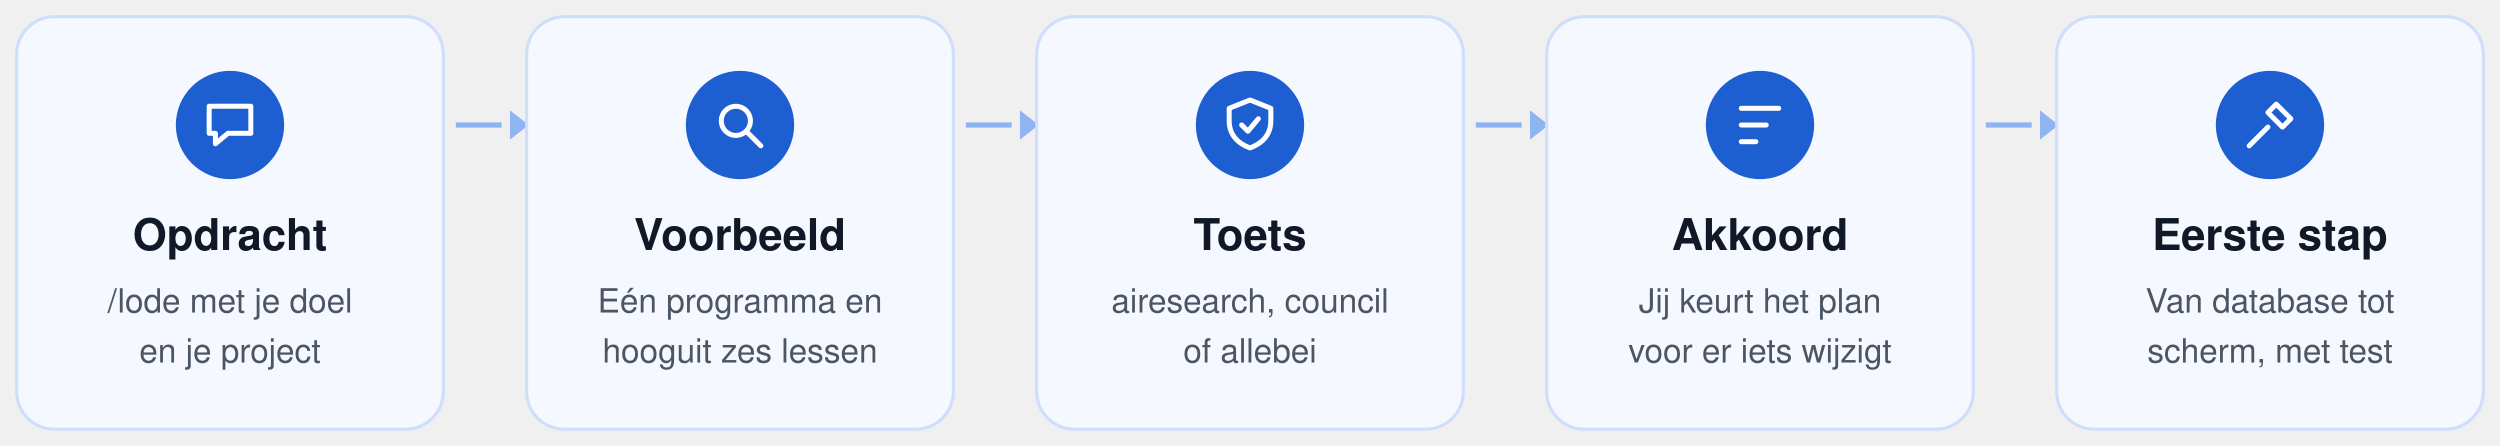
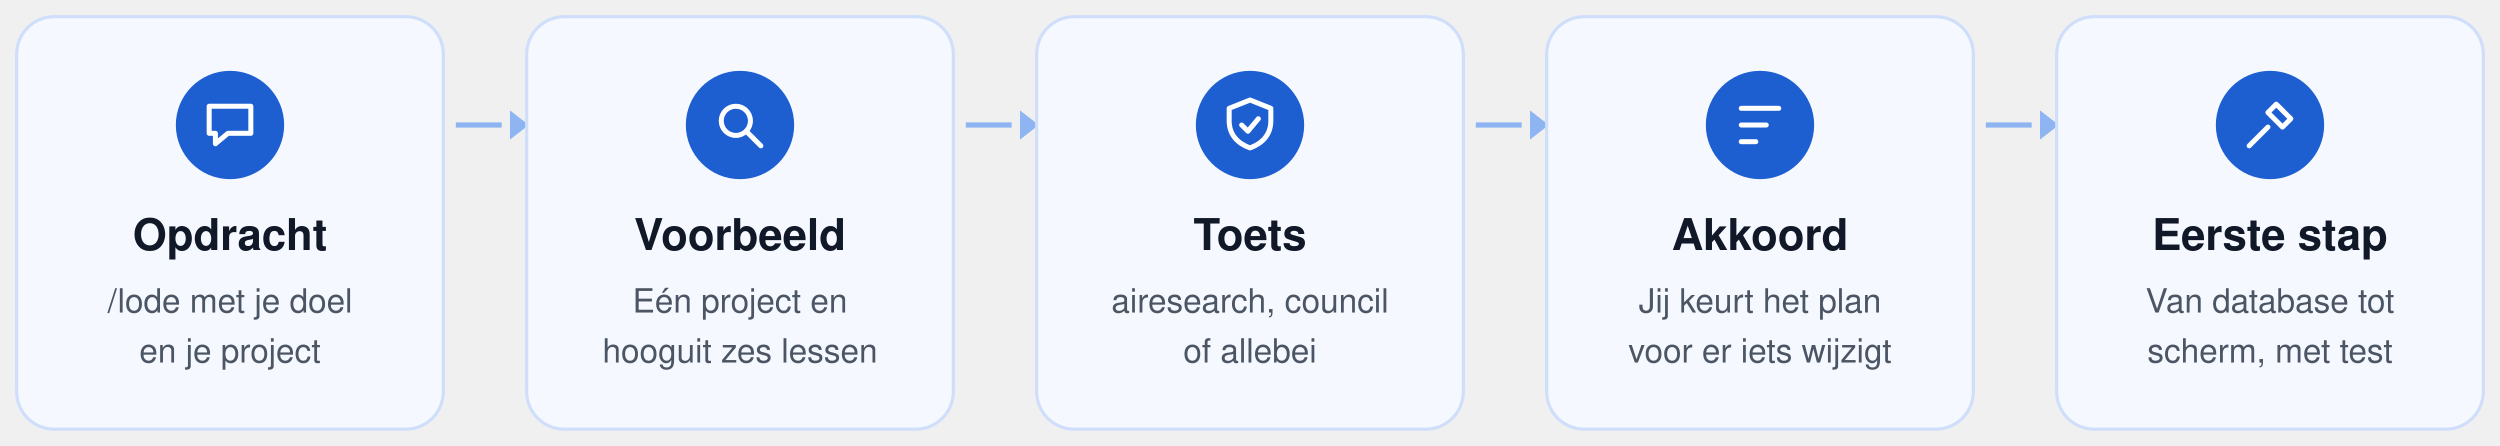
<svg xmlns="http://www.w3.org/2000/svg" viewBox="0 0 1200 214" width="1200" height="214" role="img" aria-label="Van opdracht naar voorbeeld, toets, akkoord en eerste werkende stap">
  <style>
text{font-family:-apple-system, BlinkMacSystemFont, 'Segoe UI', Helvetica, Arial, sans-serif}
.card{fill:#F5F8FF;stroke:#CFDEFA;stroke-width:1.5}
.hero{fill:url(#g)}
.t{fill:#111827}.m{fill:#4B5563}.w{fill:#FFFFFF}.wm{fill:#E4E1FF}
.acc{fill:#1D5FD1}
.line{stroke:#8FB4F2;stroke-width:2.5;fill:none}.arrow{fill:#8FB4F2}
.ico{stroke:#FFFFFF;stroke-width:2.4;fill:none;stroke-linecap:round;stroke-linejoin:round}
@media (prefers-color-scheme: dark){
.card{fill:#161B22;stroke:#30363D}
.t{fill:#F0F6FC}.m{fill:#9DA7B3}
.acc{fill:#4C8DFF}
.line{stroke:#2F5AA8}.arrow{fill:#2F5AA8}
}
</style>
  <defs>
    <linearGradient id="g" x1="0" y1="0" x2="1" y2="1">
      <stop offset="0" stop-color="#1D5FD1" />
      <stop offset="1" stop-color="#0B1F4B" />
    </linearGradient>
  </defs>
  <rect x="8.0" y="8" width="204.8" height="198" rx="18" class="card" />
  <circle cx="110.4" cy="60" r="26" class="acc" />
  <g transform="translate(110.4 60)">
    <path class="ico" d="M-10 -9h20v13h-11l-6 5v-5h-3z" />
  </g>
  <text x="110.4" y="120" class="t" font-size="21" font-weight="700" text-anchor="middle">Opdracht</text>
  <text x="110.4" y="150" class="m" font-size="16" font-weight="400" text-anchor="middle">/lode met je doel</text>
  <text x="110.4" y="174" class="m" font-size="16" font-weight="400" text-anchor="middle">en je project</text>
  <path class="line" d="M218.8 60h22" />
  <path class="arrow" d="M244.8 53l9 7l-9 7z" />
  <rect x="252.8" y="8" width="204.8" height="198" rx="18" class="card" />
  <circle cx="355.2" cy="60" r="26" class="acc" />
  <g transform="translate(355.2 60)">
    <circle class="ico" cx="-2" cy="-2" r="7" />
    <path class="ico" d="M3 3l7 7" />
  </g>
  <text x="355.2" y="120" class="t" font-size="21" font-weight="700" text-anchor="middle">Voorbeeld</text>
-   <text x="355.2" y="150" class="m" font-size="16" font-weight="400" text-anchor="middle">Eén programma en</text>
+   <text x="355.2" y="150" class="m" font-size="16" font-weight="400" text-anchor="middle">Eén project en</text>
  <text x="355.2" y="174" class="m" font-size="16" font-weight="400" text-anchor="middle">hooguit zes lessen</text>
  <path class="line" d="M463.6 60h22" />
  <path class="arrow" d="M489.6 53l9 7l-9 7z" />
  <rect x="497.6" y="8" width="204.8" height="198" rx="18" class="card" />
  <circle cx="600.0" cy="60" r="26" class="acc" />
  <g transform="translate(600.0 60)">
    <path class="ico" d="M0 -12l10 4v6c0 7-4.5 11-10 13c-5.5-2-10-6-10-13v-6z" />
    <path class="ico" d="M-4 0l3 3l5-6" />
  </g>
  <text x="600.0" y="120" class="t" font-size="21" font-weight="700" text-anchor="middle">Toets</text>
  <text x="600.0" y="150" class="m" font-size="16" font-weight="400" text-anchor="middle">airesearch, council</text>
  <text x="600.0" y="174" class="m" font-size="16" font-weight="400" text-anchor="middle">of allebei</text>
  <path class="line" d="M708.4 60h22" />
  <path class="arrow" d="M734.4 53l9 7l-9 7z" />
  <rect x="742.4" y="8" width="204.8" height="198" rx="18" class="card" />
  <circle cx="844.8" cy="60" r="26" class="acc" />
  <g transform="translate(844.8 60)">
    <path class="ico" d="M-9 -8h18M-9 0h12M-9 8h7" />
  </g>
  <text x="844.8" y="120" class="t" font-size="21" font-weight="700" text-anchor="middle">Akkoord</text>
  <text x="844.8" y="150" class="m" font-size="16" font-weight="400" text-anchor="middle">Jij keurt het plan</text>
  <text x="844.8" y="174" class="m" font-size="16" font-weight="400" text-anchor="middle">voor er iets wijzigt</text>
  <path class="line" d="M953.2 60h22" />
  <path class="arrow" d="M979.2 53l9 7l-9 7z" />
  <rect x="987.2" y="8" width="204.8" height="198" rx="18" class="card" />
  <circle cx="1089.6" cy="60" r="26" class="acc" />
  <g transform="translate(1089.6 60)">
    <path class="ico" d="M-10 10l9-9M3 -10l7 7l-4 4l-7-7z" />
  </g>
  <text x="1089.6" y="120" class="t" font-size="21" font-weight="700" text-anchor="middle">Eerste stap</text>
  <text x="1089.6" y="150" class="m" font-size="16" font-weight="400" text-anchor="middle">Van database tot</text>
  <text x="1089.6" y="174" class="m" font-size="16" font-weight="400" text-anchor="middle">scherm, met test</text>
</svg>
